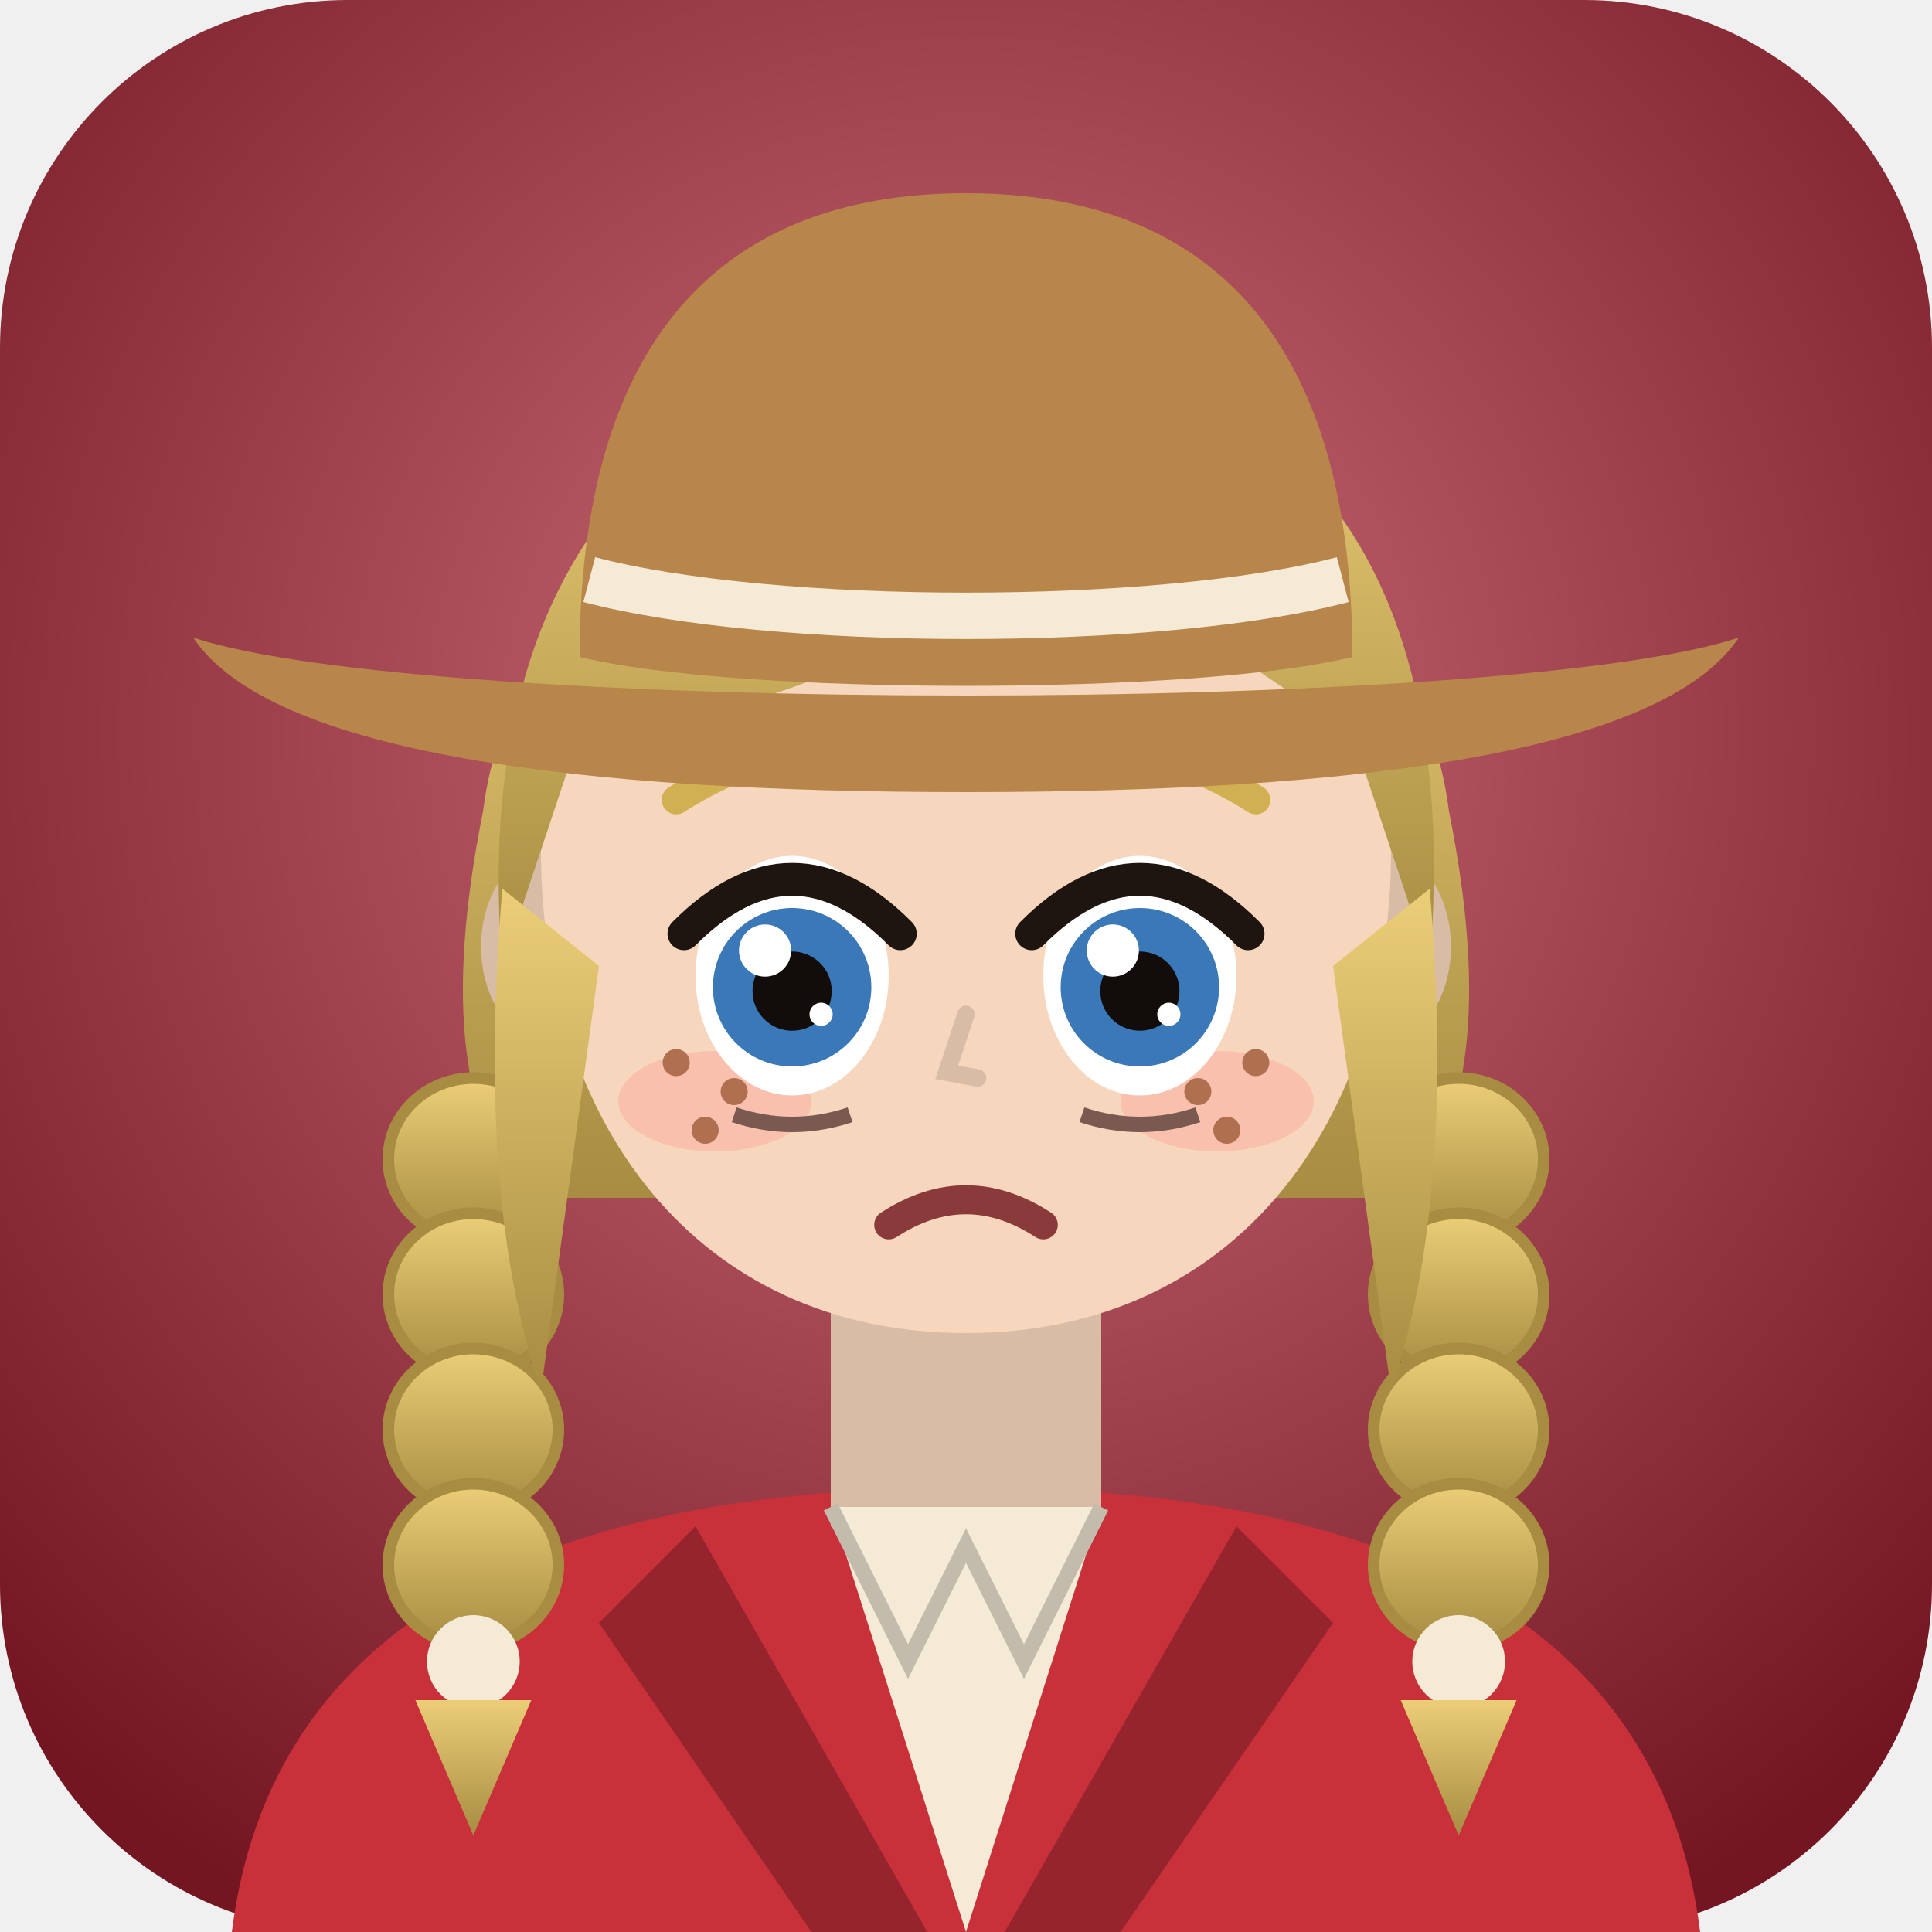
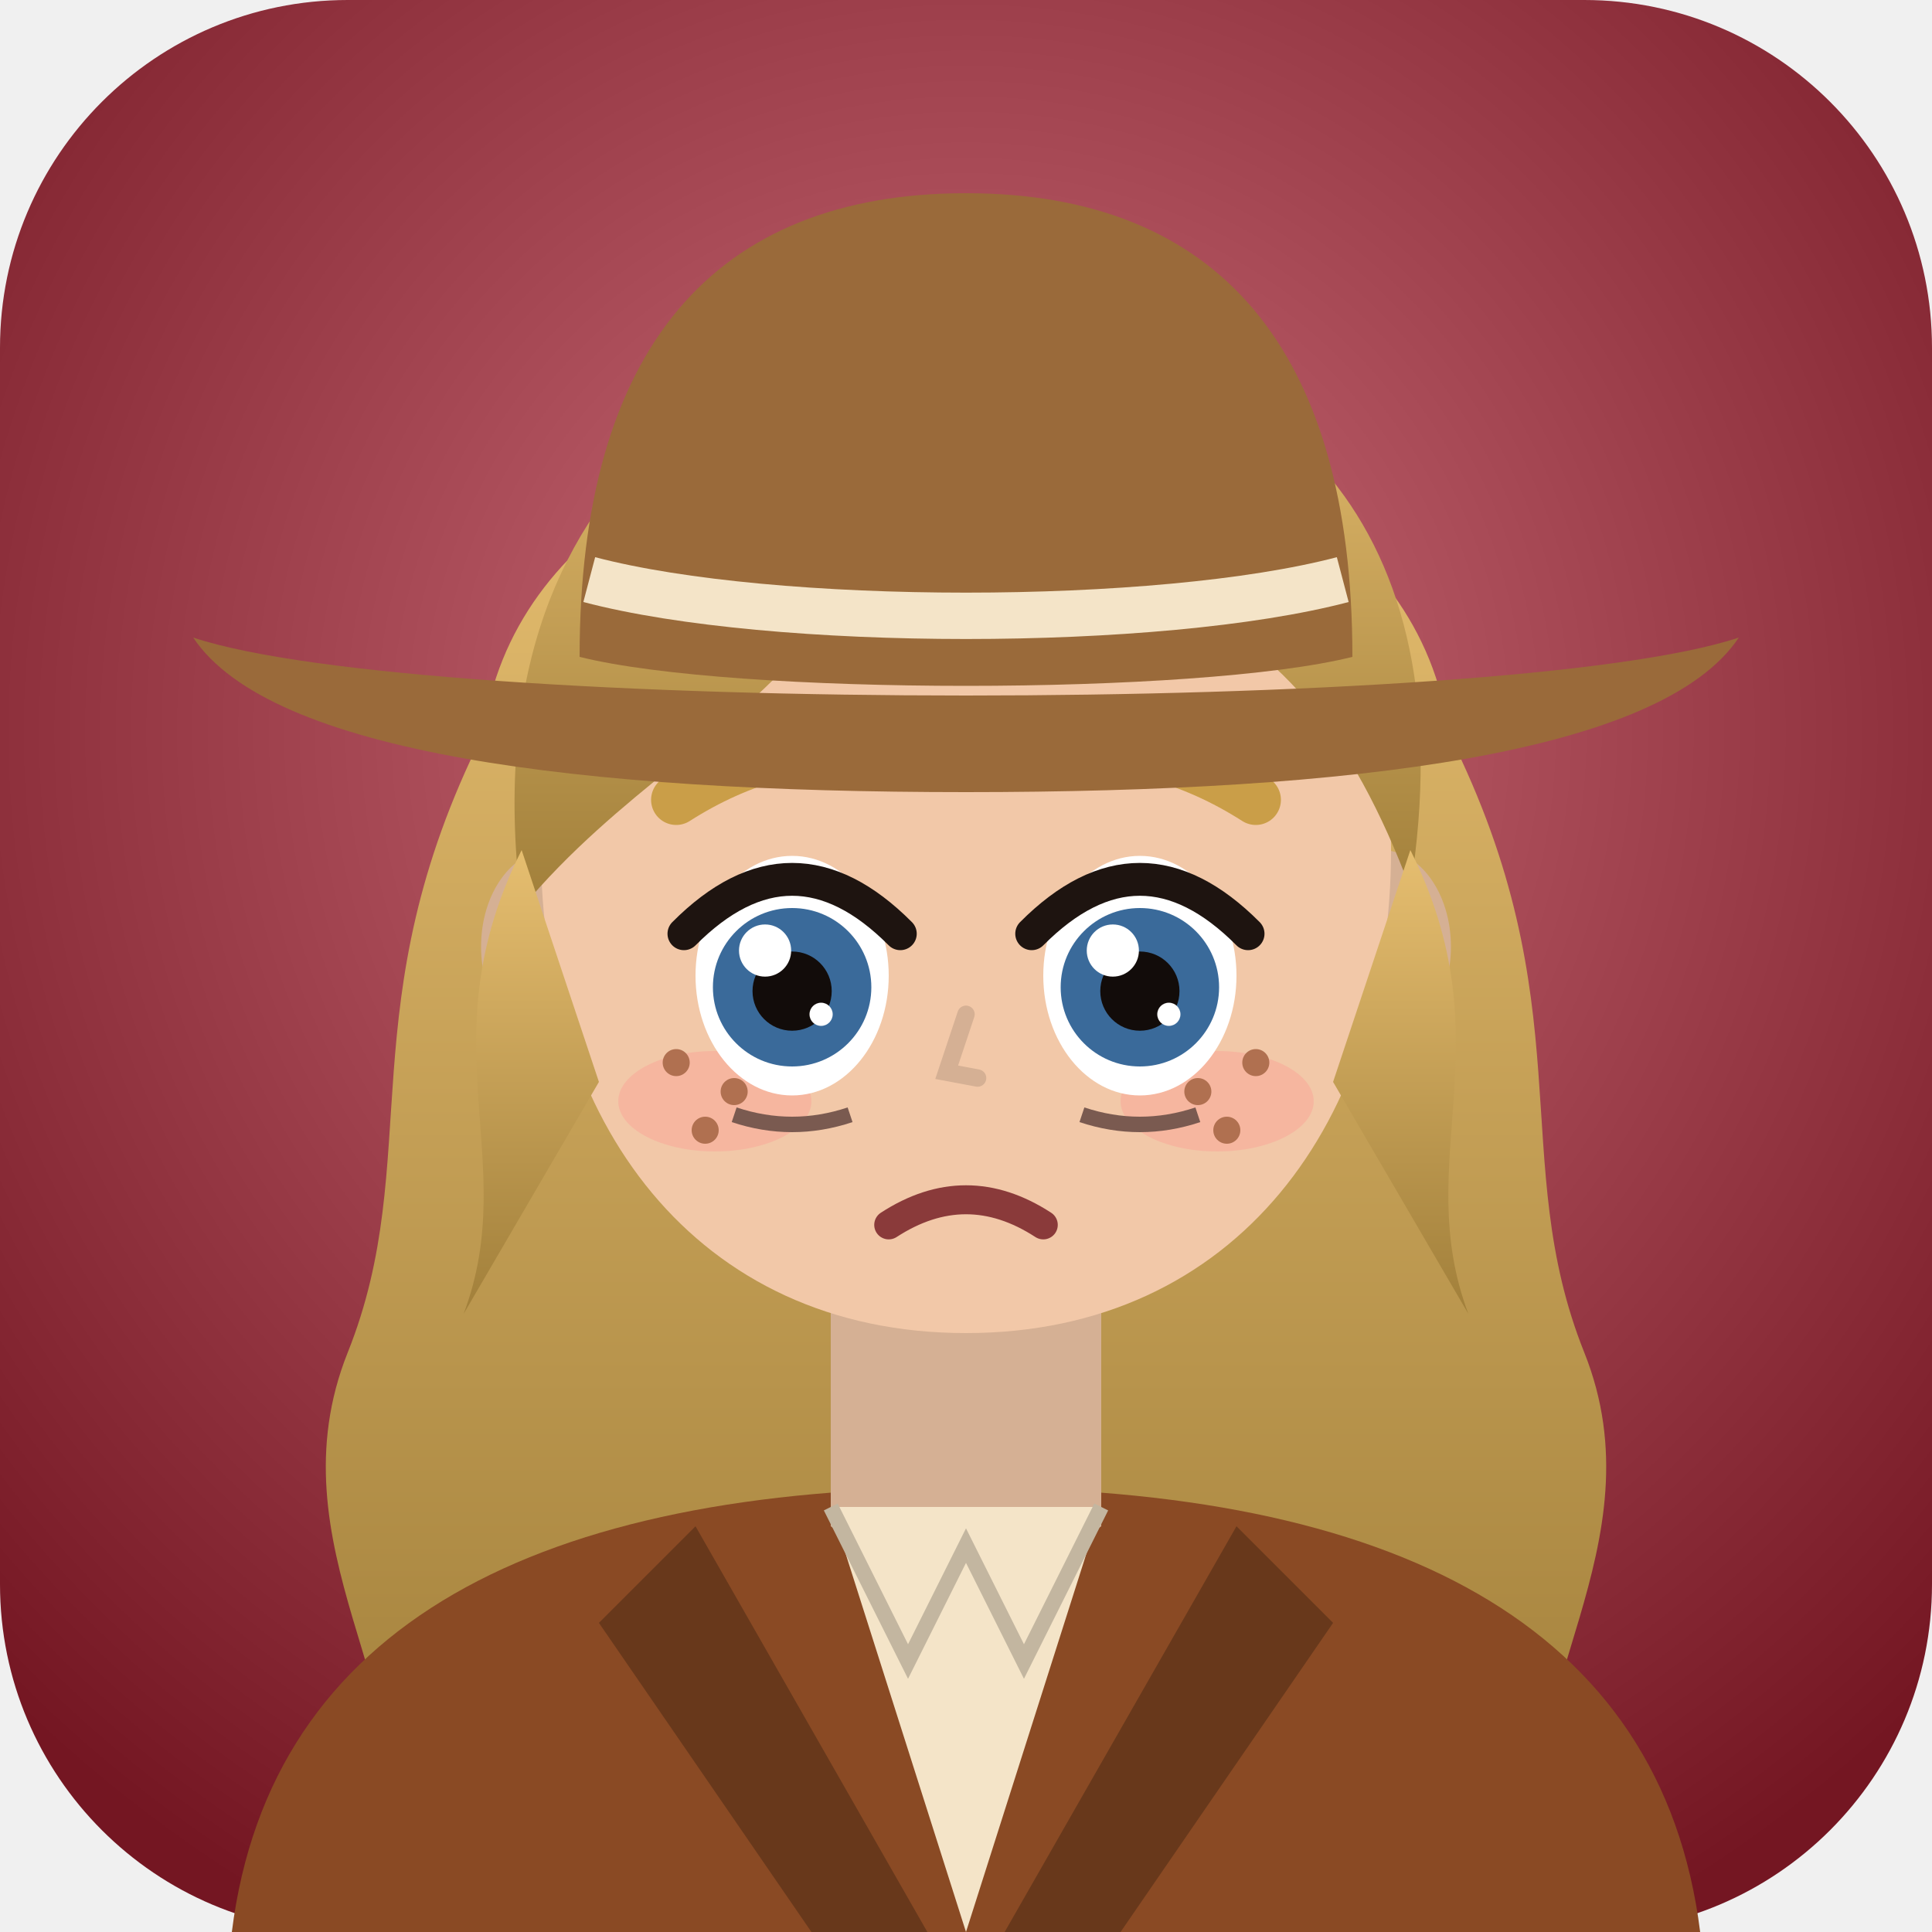
<svg xmlns="http://www.w3.org/2000/svg" class="oface" viewBox="0 0 100 100" width="256" height="256">
  <defs>
    <radialGradient id="fb" cx="50%" cy="38%" r="70%">
      <stop offset="0" stop-color="#cd6f7b" />
      <stop offset="1" stop-color="#741622" />
    </radialGradient>
    <linearGradient id="fh" x1="0" y1="0" x2="0" y2="1">
-       <stop offset="0" stop-color="#ecce78" />
-       <stop offset="1" stop-color="#a78c41" />
+       <stop offset="0" stop-color="#e6be70" />
+       <stop offset="1" stop-color="#a17f3a" />
    </linearGradient>
  </defs>
  <rect width="100" height="100" rx="18" fill="url(#fb)" />
-   <path d="M25 42 C23 52 24 58 27 62 L73 62 C76 58 77 52 75 42 C72 18 28 18 25 42 Z" fill="url(#fh)" />
-   <path d="M12 100 C14 84 28 77 50 77 C72 77 86 84 88 100 Z" fill="#c8303a" />
-   <path d="M43 62 L57 62 L57 79 C53 82 47 82 43 79 Z" fill="#d8bca5" />
-   <path d="M43 78 L50 100 L57 78 Z" fill="#f4ead6" />
-   <path d="M43 78 L47 86 L50 80 L53 86 L57 78" fill="#f4ead6" stroke="#c3bbab" stroke-width=".8" />
-   <path d="M36 79 L48 100 L42 100 L31 84 Z M64 79 L52 100 L58 100 L69 84 Z" fill="#96242c" />
-   <ellipse cx="24.5" cy="60" rx="4.4" ry="4.2" fill="url(#fh)" stroke="#a78c41" stroke-width=".6" />
-   <ellipse cx="24.5" cy="67" rx="4.4" ry="4.2" fill="url(#fh)" stroke="#a78c41" stroke-width=".6" />
-   <ellipse cx="24.5" cy="74" rx="4.4" ry="4.2" fill="url(#fh)" stroke="#a78c41" stroke-width=".6" />
-   <ellipse cx="24.5" cy="81" rx="4.4" ry="4.2" fill="url(#fh)" stroke="#a78c41" stroke-width=".6" />
-   <circle cx="24.5" cy="86" r="2.4" fill="#f4ead6" />
-   <path d="M21.5 88 L24.5 95 L27.5 88 Z" fill="url(#fh)" />
-   <ellipse cx="75.5" cy="60" rx="4.4" ry="4.2" fill="url(#fh)" stroke="#a78c41" stroke-width=".6" />
-   <ellipse cx="75.5" cy="67" rx="4.4" ry="4.2" fill="url(#fh)" stroke="#a78c41" stroke-width=".6" />
-   <ellipse cx="75.5" cy="74" rx="4.4" ry="4.2" fill="url(#fh)" stroke="#a78c41" stroke-width=".6" />
-   <ellipse cx="75.5" cy="81" rx="4.4" ry="4.2" fill="url(#fh)" stroke="#a78c41" stroke-width=".6" />
-   <circle cx="75.5" cy="86" r="2.4" fill="#f4ead6" />
-   <path d="M72.5 88 L75.5 95 L78.5 88 Z" fill="url(#fh)" />
-   <ellipse cx="28.5" cy="49" rx="3.6" ry="5" fill="#d8bca5" />
-   <ellipse cx="71.5" cy="49" rx="3.6" ry="5" fill="#d8bca5" />
-   <path d="M28 44 C28 26 38 21 50 21 C62 21 72 26 72 44 C72 58 64 69 50 69 C36 69 28 58 28 44 Z" fill="#f6d6bc" />
+   <path d="M25 38 C18 52 22 60 18 70 C14 80 22 88 20 96 L80 96 C78 88 86 80 82 70 C78 60 82 52 75 38 C72 16 28 16 25 38 Z" fill="url(#fh)" />
+   <path d="M12 100 C14 84 28 77 50 77 C72 77 86 84 88 100 Z" fill="#8a4a24" />
+   <path d="M43 62 L57 62 L57 79 C53 82 47 82 43 79 Z" fill="#d5b094" />
+   <path d="M43 78 L50 100 L57 78 Z" fill="#f4e4c8" />
+   <path d="M43 78 L47 86 L50 80 L53 86 L57 78" fill="#f4e4c8" stroke="#c3b6a0" stroke-width=".8" />
+   <path d="M36 79 L48 100 L42 100 L31 84 Z M64 79 L52 100 L58 100 L69 84 Z" fill="#68381b" />
+   <ellipse cx="28.5" cy="49" rx="3.6" ry="5" fill="#d5b094" />
+   <ellipse cx="71.5" cy="49" rx="3.6" ry="5" fill="#d5b094" />
+   <path d="M28 44 C28 26 38 21 50 21 C62 21 72 26 72 44 C72 58 64 69 50 69 C36 69 28 58 28 44 Z" fill="#f2c8a8" />
+   <circle cx="28.5" cy="56" r="1.8" fill="#e8d27a" />
+   <circle cx="71.5" cy="56" r="1.8" fill="#e8d27a" />
  <ellipse cx="37" cy="57" rx="5" ry="2.6" fill="#ff8a8a" opacity="0.28" />
  <ellipse cx="63" cy="57" rx="5" ry="2.6" fill="#ff8a8a" opacity="0.28" />
  <circle cx="35" cy="55" r=".7" fill="#b07050" />
  <circle cx="38" cy="56.5" r=".7" fill="#b07050" />
  <circle cx="36.5" cy="58.5" r=".7" fill="#b07050" />
  <circle cx="62" cy="56.5" r=".7" fill="#b07050" />
  <circle cx="65" cy="55" r=".7" fill="#b07050" />
  <circle cx="63.5" cy="58.5" r=".7" fill="#b07050" />
  <ellipse cx="41" cy="50.5" rx="5" ry="6.2" fill="#fff" />
-   <circle cx="41" cy="51.1" r="4.1" fill="#3a78b8" />
+   <circle cx="41" cy="51.1" r="4.1" fill="#3a6a9a" />
  <circle cx="41" cy="51.3" r="2.05" fill="#120c0a" />
  <circle cx="39.6" cy="49.2" r="1.35" fill="#fff" />
  <circle cx="42.5" cy="52.5" r=".6" fill="#fff" />
  <path d="M35.4 48.33 Q41 42.7 46.6 48.33" stroke="#1e1410" stroke-width="1.7" fill="none" stroke-linecap="round" />
  <path d="M38 57.7 Q41 58.7 44 57.7" stroke="#7a5a50" stroke-width=".8" fill="none" />
  <ellipse cx="59" cy="50.5" rx="5" ry="6.2" fill="#fff" />
-   <circle cx="59" cy="51.1" r="4.1" fill="#3a78b8" />
+   <circle cx="59" cy="51.1" r="4.1" fill="#3a6a9a" />
  <circle cx="59" cy="51.3" r="2.05" fill="#120c0a" />
  <circle cx="57.6" cy="49.2" r="1.35" fill="#fff" />
  <circle cx="60.5" cy="52.5" r=".6" fill="#fff" />
  <path d="M53.4 48.33 Q59 42.7 64.6 48.33" stroke="#1e1410" stroke-width="1.7" fill="none" stroke-linecap="round" />
  <path d="M56 57.7 Q59 58.7 62 57.7" stroke="#7a5a50" stroke-width=".8" fill="none" />
-   <path d="M35 41.4 Q40 38.2 46 38.4" stroke="#d1b051" stroke-width="1.5" fill="none" stroke-linecap="round" />
-   <path d="M54 38.4 Q60 38.2 65 41.4" stroke="#d1b051" stroke-width="1.5" fill="none" stroke-linecap="round" />
-   <path d="M50 52.5 l-1 3 l1.6 .3" stroke="#d8bca5" stroke-width=".9" fill="none" stroke-linecap="round" />
+   <path d="M35 41.4 Q40 38.2 46 38.4" stroke="#ca9e48" stroke-width="2.6" fill="none" stroke-linecap="round" />
+   <path d="M54 38.4 Q60 38.2 65 41.4" stroke="#ca9e48" stroke-width="2.6" fill="none" stroke-linecap="round" />
+   <path d="M50 52.5 l-1 3 l1.6 .3" stroke="#d5b094" stroke-width=".9" fill="none" stroke-linecap="round" />
  <path d="M46 63.4 Q50 60.8 54 63.4" stroke="#8a3a3a" stroke-width="1.5" fill="none" stroke-linecap="round" />
-   <path d="M26 50 C24 26 38 18 50 18 C64 18 76 26 74 50 L70 38 C64 34 58 30 54 26 C50 33 40 37 30 38 Z" fill="url(#fh)" />
-   <path d="M26 46 C25 58 26 66 28 72 L31 50 Z M74 46 C75 58 74 66 72 72 L69 50 Z" fill="url(#fh)" />
-   <path d="M10 33 C22 37 78 37 90 33 C86 39 70 41 50 41 C30 41 14 39 10 33 Z" fill="#b8864a" />
-   <path d="M30 34 C30 18 37 10 50 10 C63 10 70 18 70 34 C62 36 38 36 30 34 Z" fill="#b8864a" />
-   <path d="M30.5 30 C40 32.5 60 32.5 69.5 30" stroke="#f4ead6" stroke-width="2.4" fill="none" />
+   <path d="M27 47 C24 24 40 16 52 17 C66 18 76 27 73 46 C70 38 66 33 60 31 C56 36 48 37 42 33 C38 38 32 41 27 47 Z" fill="url(#fh)" />
+   <path d="M27 44 C22 54 27 60 24 68 L31 56 Z M73 44 C78 54 73 60 76 68 L69 56 Z" fill="url(#fh)" />
+   <path d="M10 33 C22 37 78 37 90 33 C86 39 70 41 50 41 C30 41 14 39 10 33 Z" fill="#9a6a3a" />
+   <path d="M30 34 C30 18 37 10 50 10 C63 10 70 18 70 34 C62 36 38 36 30 34 Z" fill="#9a6a3a" />
+   <path d="M30.5 30 C40 32.5 60 32.5 69.5 30" stroke="#f4e4c8" stroke-width="2.4" fill="none" />
</svg>
